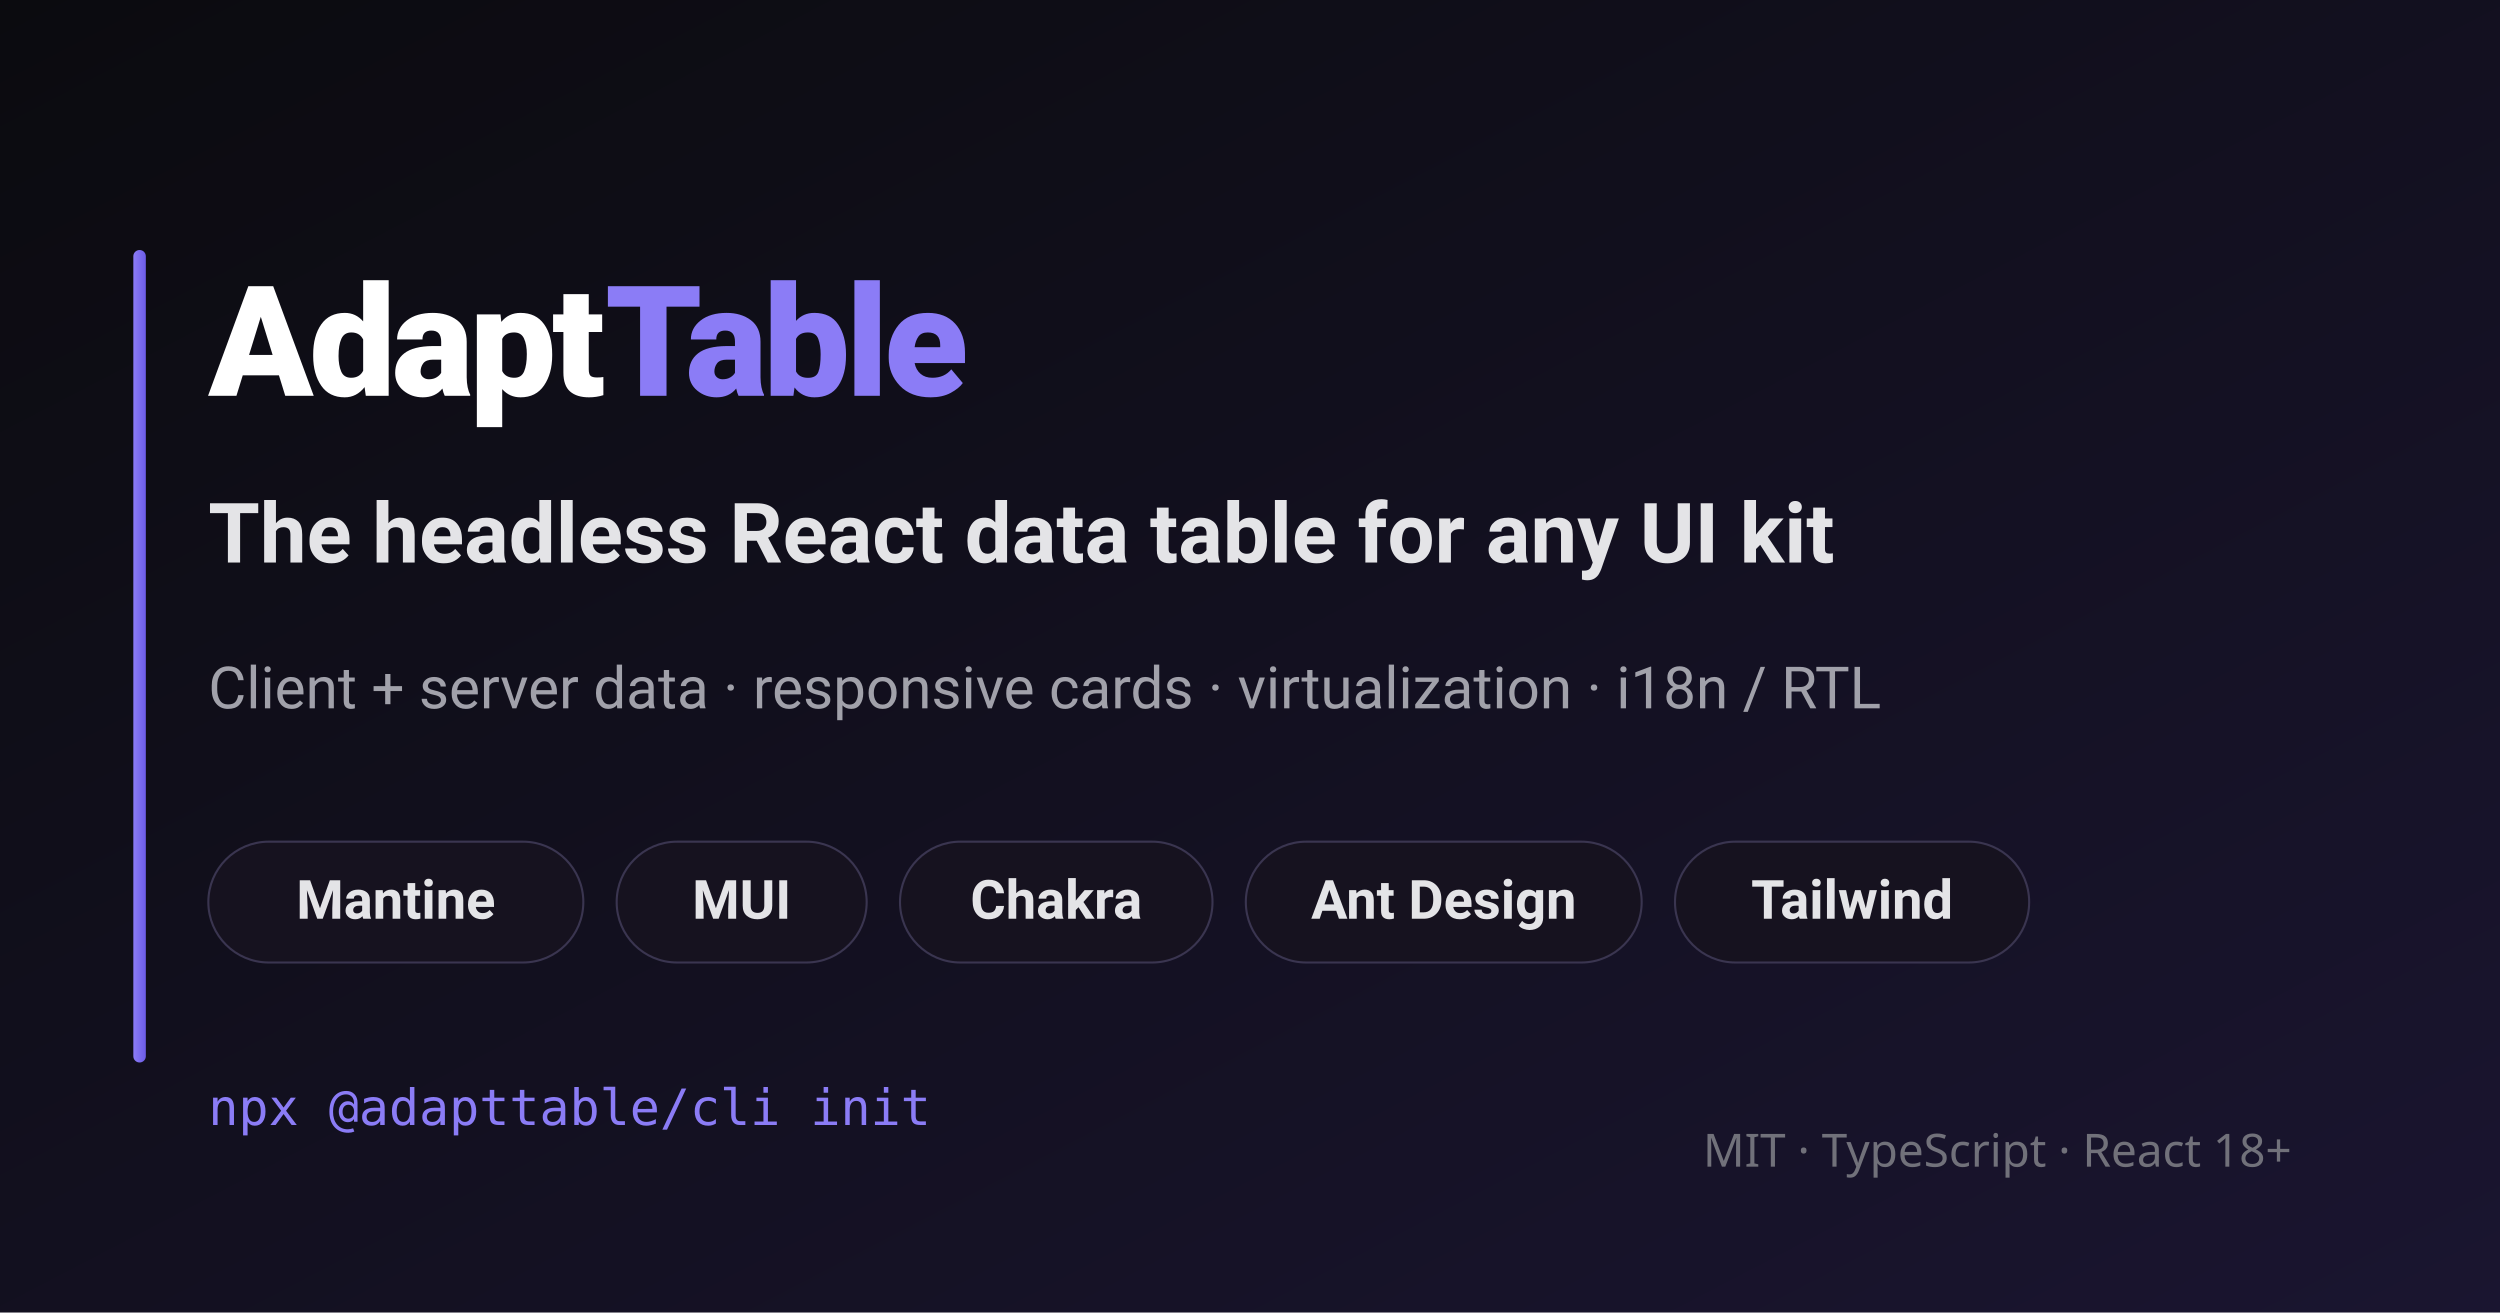
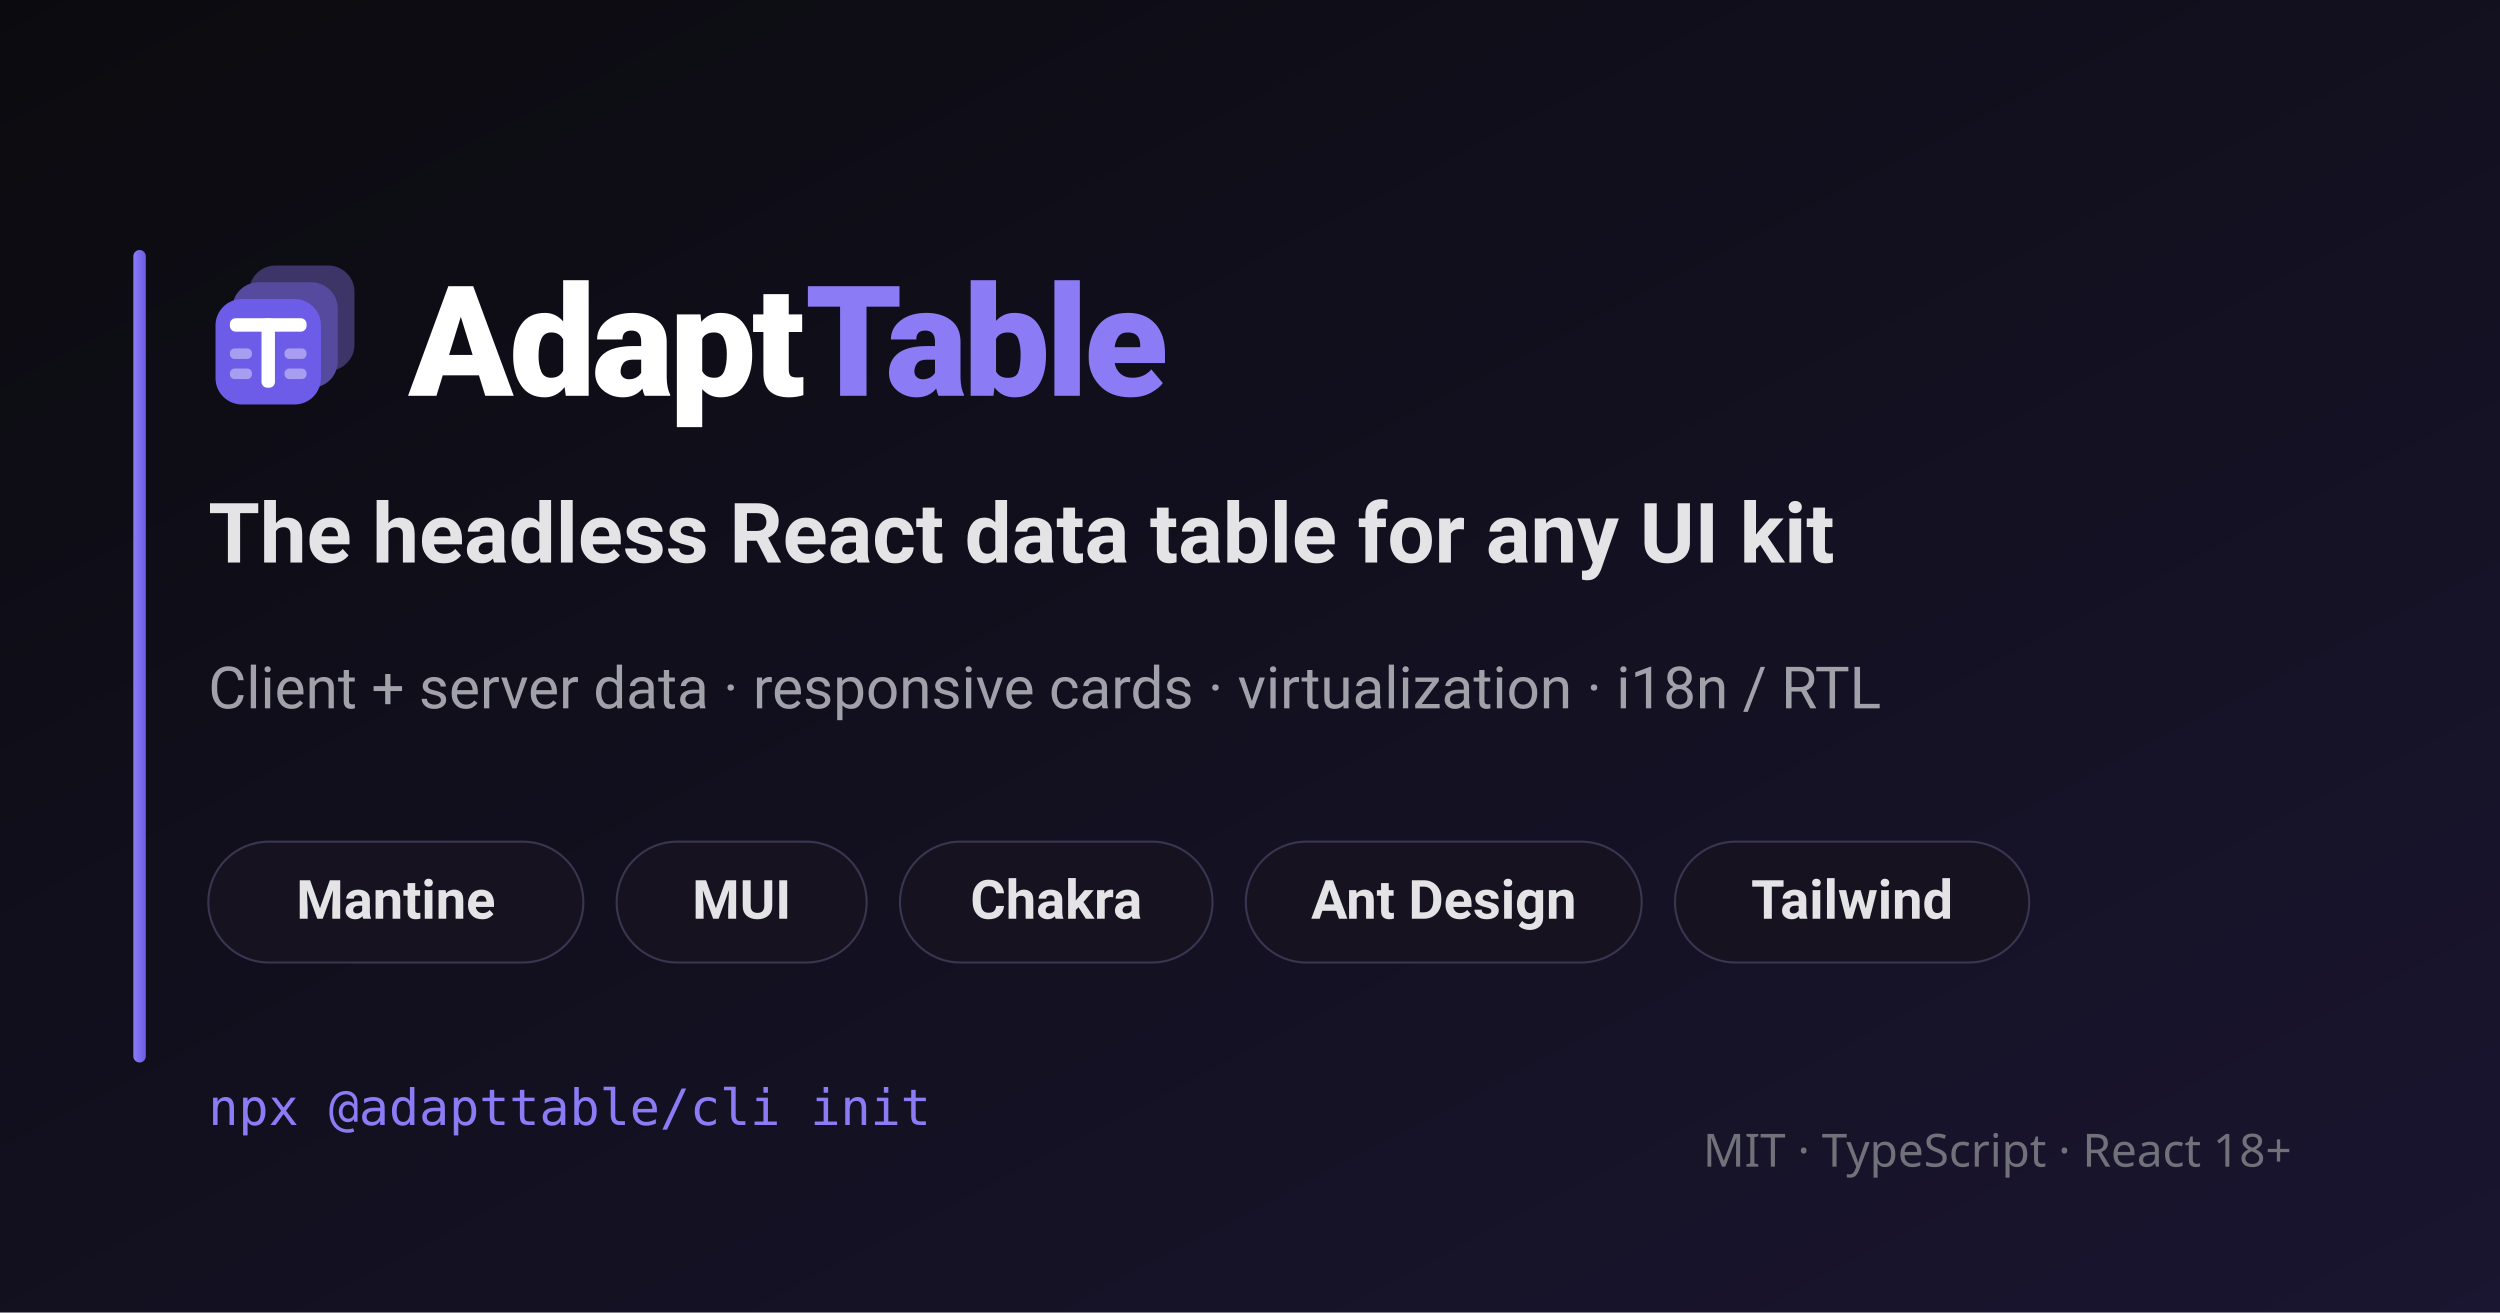
<svg xmlns="http://www.w3.org/2000/svg" width="1200" height="630" viewBox="0 0 1200 630" role="img" aria-label="AdaptTable — the headless React data table for any UI kit">
  <defs>
    <linearGradient id="bg" x1="0" y1="0" x2="1" y2="1">
      <stop offset="0" stop-color="#0b0b0f" />
      <stop offset="1" stop-color="#1a1530" />
    </linearGradient>
    <linearGradient id="accent" x1="0" y1="0" x2="1" y2="0">
      <stop offset="0" stop-color="#8b7cf6" />
      <stop offset="1" stop-color="#6c5ce7" />
    </linearGradient>
  </defs>
  <rect width="1200" height="630" fill="url(#bg)" />
  <rect x="64" y="120" width="6" height="390" rx="3" fill="url(#accent)" />
-   <text x="100" y="190" font-family="system-ui, -apple-system, Segoe UI, Roboto, sans-serif" font-size="74" font-weight="800" fill="#ffffff" letter-spacing="-2">Adapt<tspan fill="#8b7cf6">Table</tspan>
+   <g transform="translate(100 124) scale(2.3)">
+     <rect x="8.5" y="1.5" width="22" height="22" rx="5.5" fill="#3d3568" />
+     <rect x="5" y="5" width="22" height="22" rx="5.5" fill="#564a9e" />
+     <rect x="1.5" y="8.5" width="22" height="22" rx="5.5" fill="#6c5ce7" />
+     <rect x="4.5" y="12.5" width="16" height="2.8" rx="1.2" fill="#ffffff" />
+     <rect x="11.1" y="12.5" width="2.8" height="14.5" rx="1.2" fill="#ffffff" />
+     <rect x="4.5" y="18.8" width="4.6" height="2.2" rx="1" fill="#ffffff" opacity="0.4" />
+     <rect x="4.5" y="23" width="4.6" height="2.2" rx="1" fill="#ffffff" opacity="0.4" />
+     <rect x="15.9" y="18.8" width="4.6" height="2.2" rx="1" fill="#ffffff" opacity="0.4" />
+     <rect x="15.9" y="23" width="4.6" height="2.2" rx="1" fill="#ffffff" opacity="0.4" />
+   </g>
+   <text x="196" y="190" font-family="system-ui, -apple-system, Segoe UI, Roboto, sans-serif" font-size="74" font-weight="800" fill="#ffffff" letter-spacing="-2">Adapt<tspan fill="#8b7cf6">Table</tspan>
  </text>
  <text x="100" y="270" font-family="system-ui, -apple-system, Segoe UI, Roboto, sans-serif" font-size="40" font-weight="600" fill="#e4e4e7">The headless React data table for any UI kit</text>
  <text x="100" y="340" font-family="system-ui, -apple-system, Segoe UI, Roboto, sans-serif" font-size="28" fill="#a1a1aa">Client + server data · responsive cards · virtualization · i18n / RTL</text>
  <g font-family="system-ui, -apple-system, Segoe UI, Roboto, sans-serif" font-size="26" font-weight="600">
    <rect x="100" y="404" width="180" height="58" rx="29" fill="#16121f" stroke="#3a3550" />
    <text x="190" y="441" fill="#e4e4e7" text-anchor="middle">Mantine</text>
    <rect x="296" y="404" width="120" height="58" rx="29" fill="#16121f" stroke="#3a3550" />
    <text x="356" y="441" fill="#e4e4e7" text-anchor="middle">MUI</text>
    <rect x="432" y="404" width="150" height="58" rx="29" fill="#16121f" stroke="#3a3550" />
    <text x="507" y="441" fill="#e4e4e7" text-anchor="middle">Chakra</text>
    <rect x="598" y="404" width="190" height="58" rx="29" fill="#16121f" stroke="#3a3550" />
    <text x="693" y="441" fill="#e4e4e7" text-anchor="middle">Ant Design</text>
    <rect x="804" y="404" width="170" height="58" rx="29" fill="#16121f" stroke="#3a3550" />
    <text x="889" y="441" fill="#e4e4e7" text-anchor="middle">Tailwind</text>
  </g>
  <text x="100" y="540" font-family="ui-monospace, SFMono-Regular, Menlo, monospace" font-size="24" fill="#8b7cf6">npx @adapttable/cli init</text>
  <text x="1100" y="560" font-family="system-ui, sans-serif" font-size="22" fill="#71717a" text-anchor="end">MIT · TypeScript · React 18+</text>
</svg>
